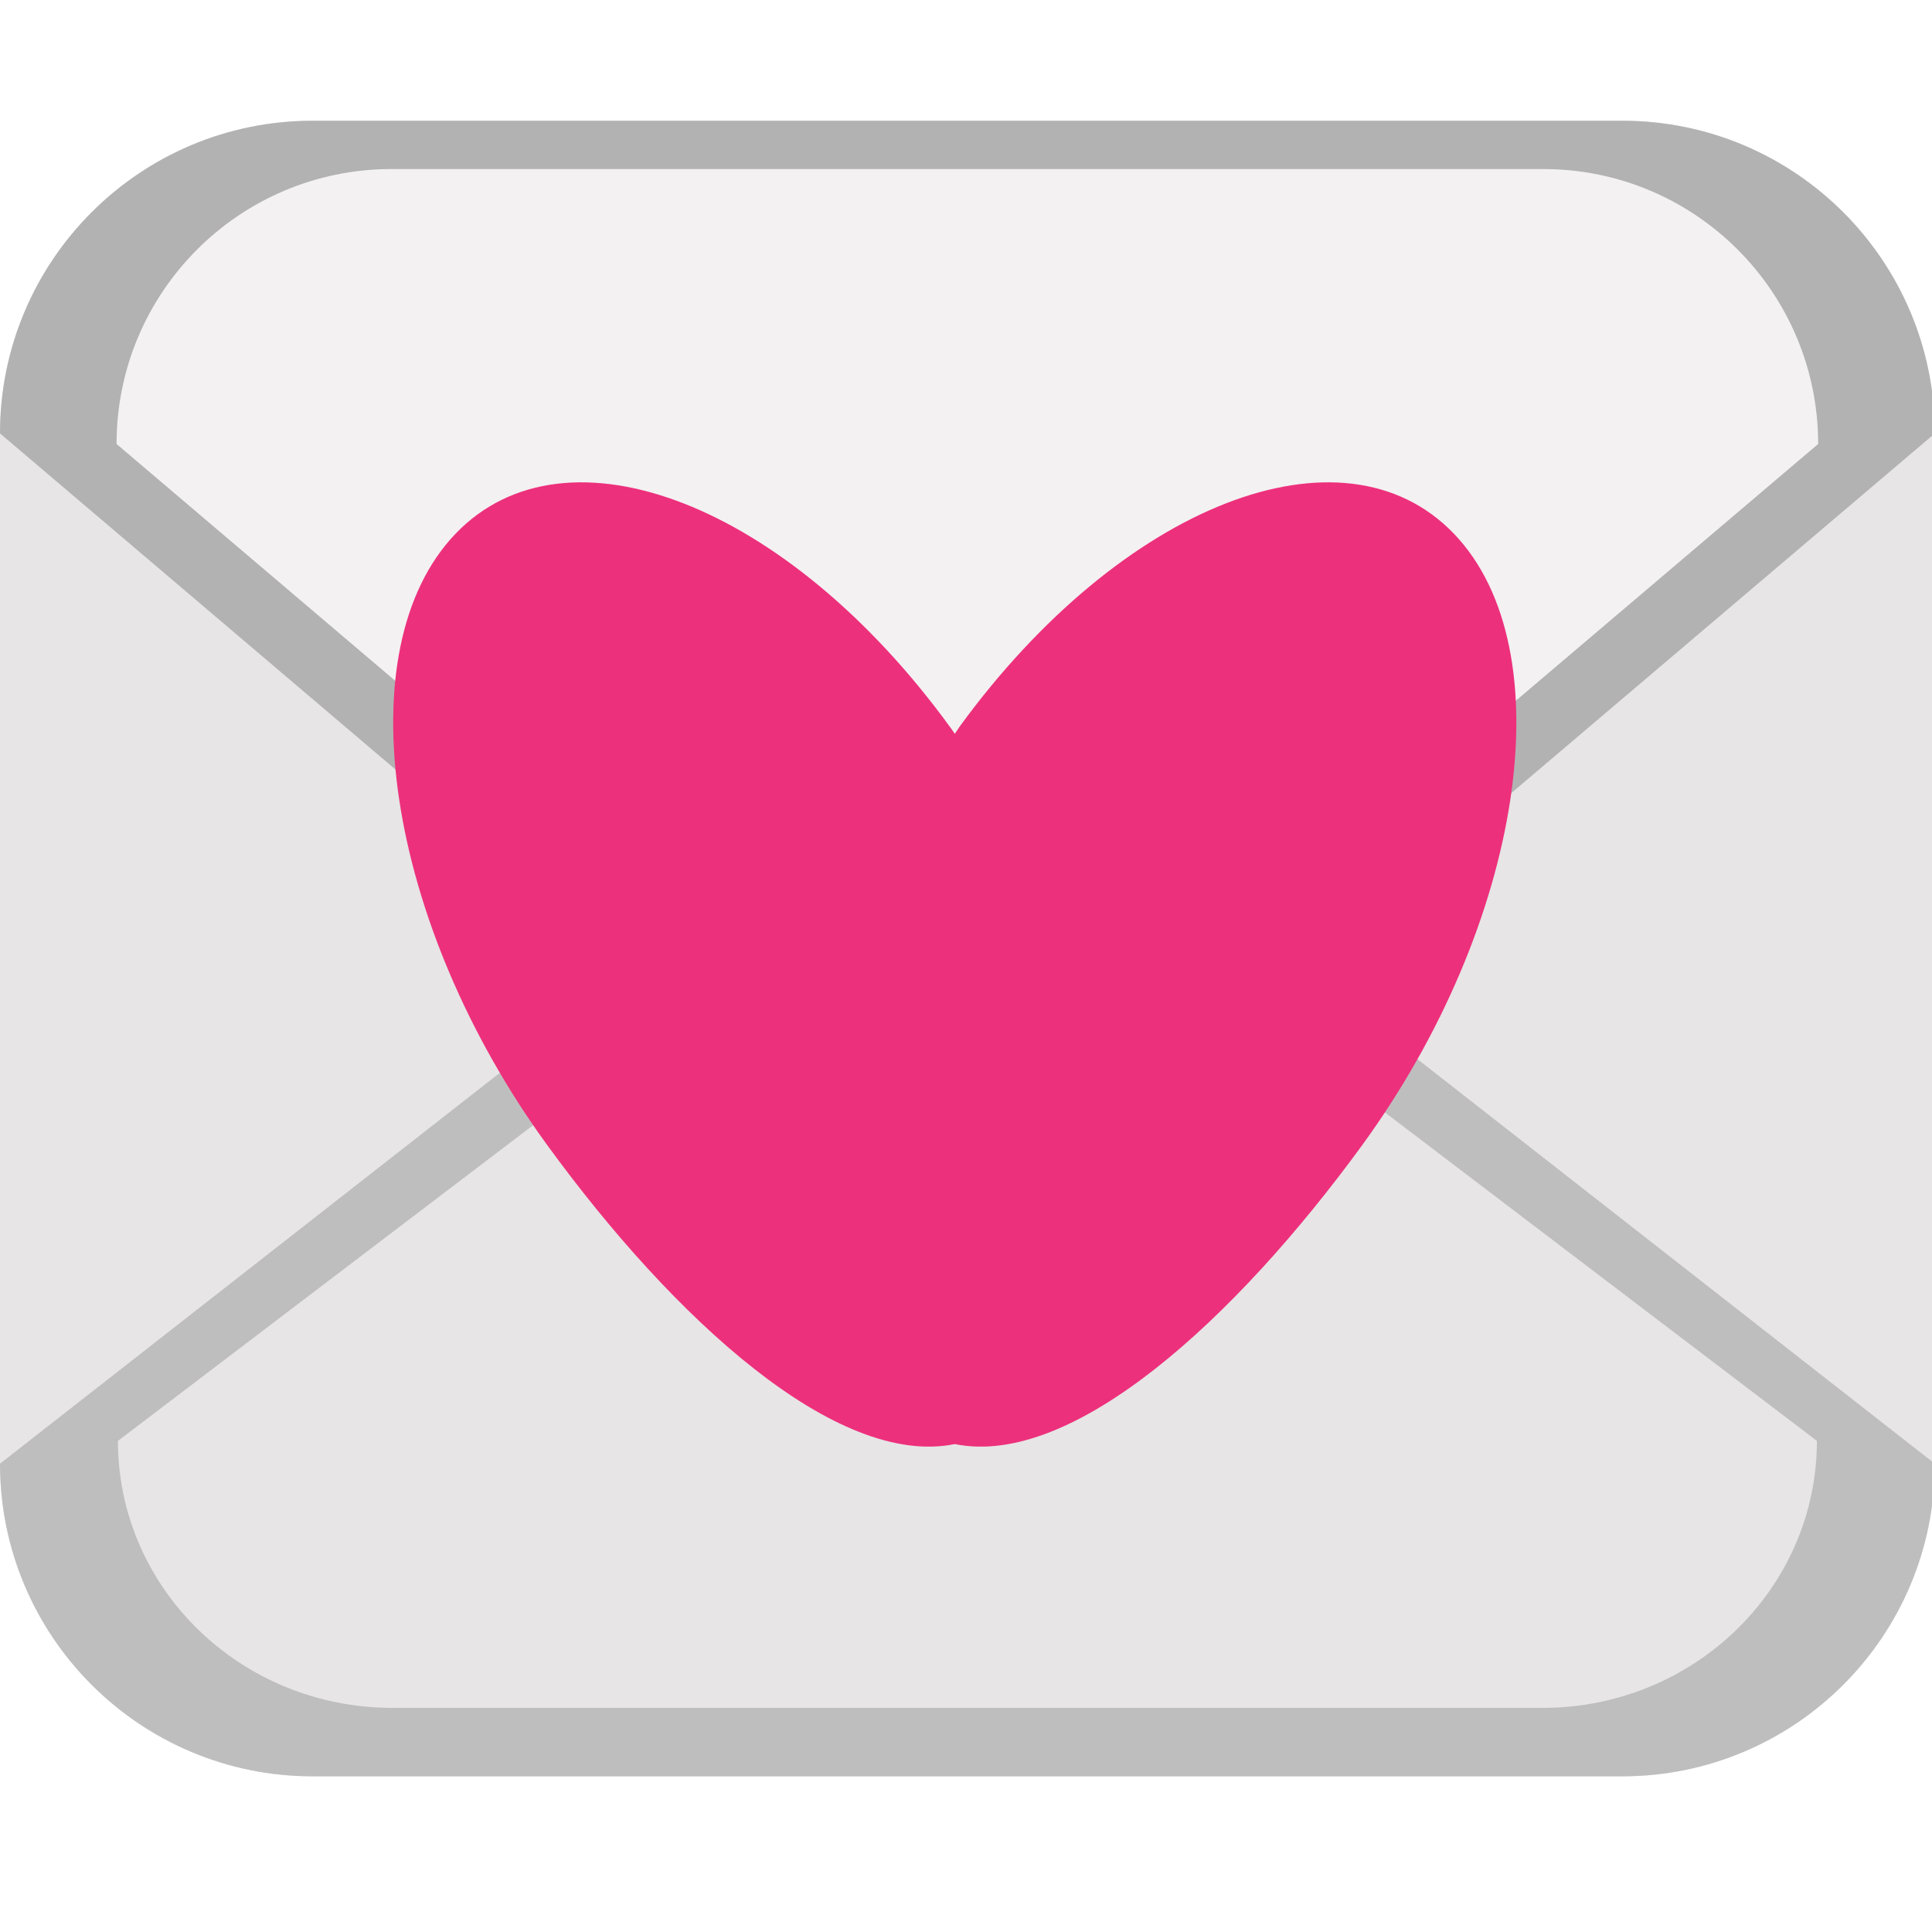
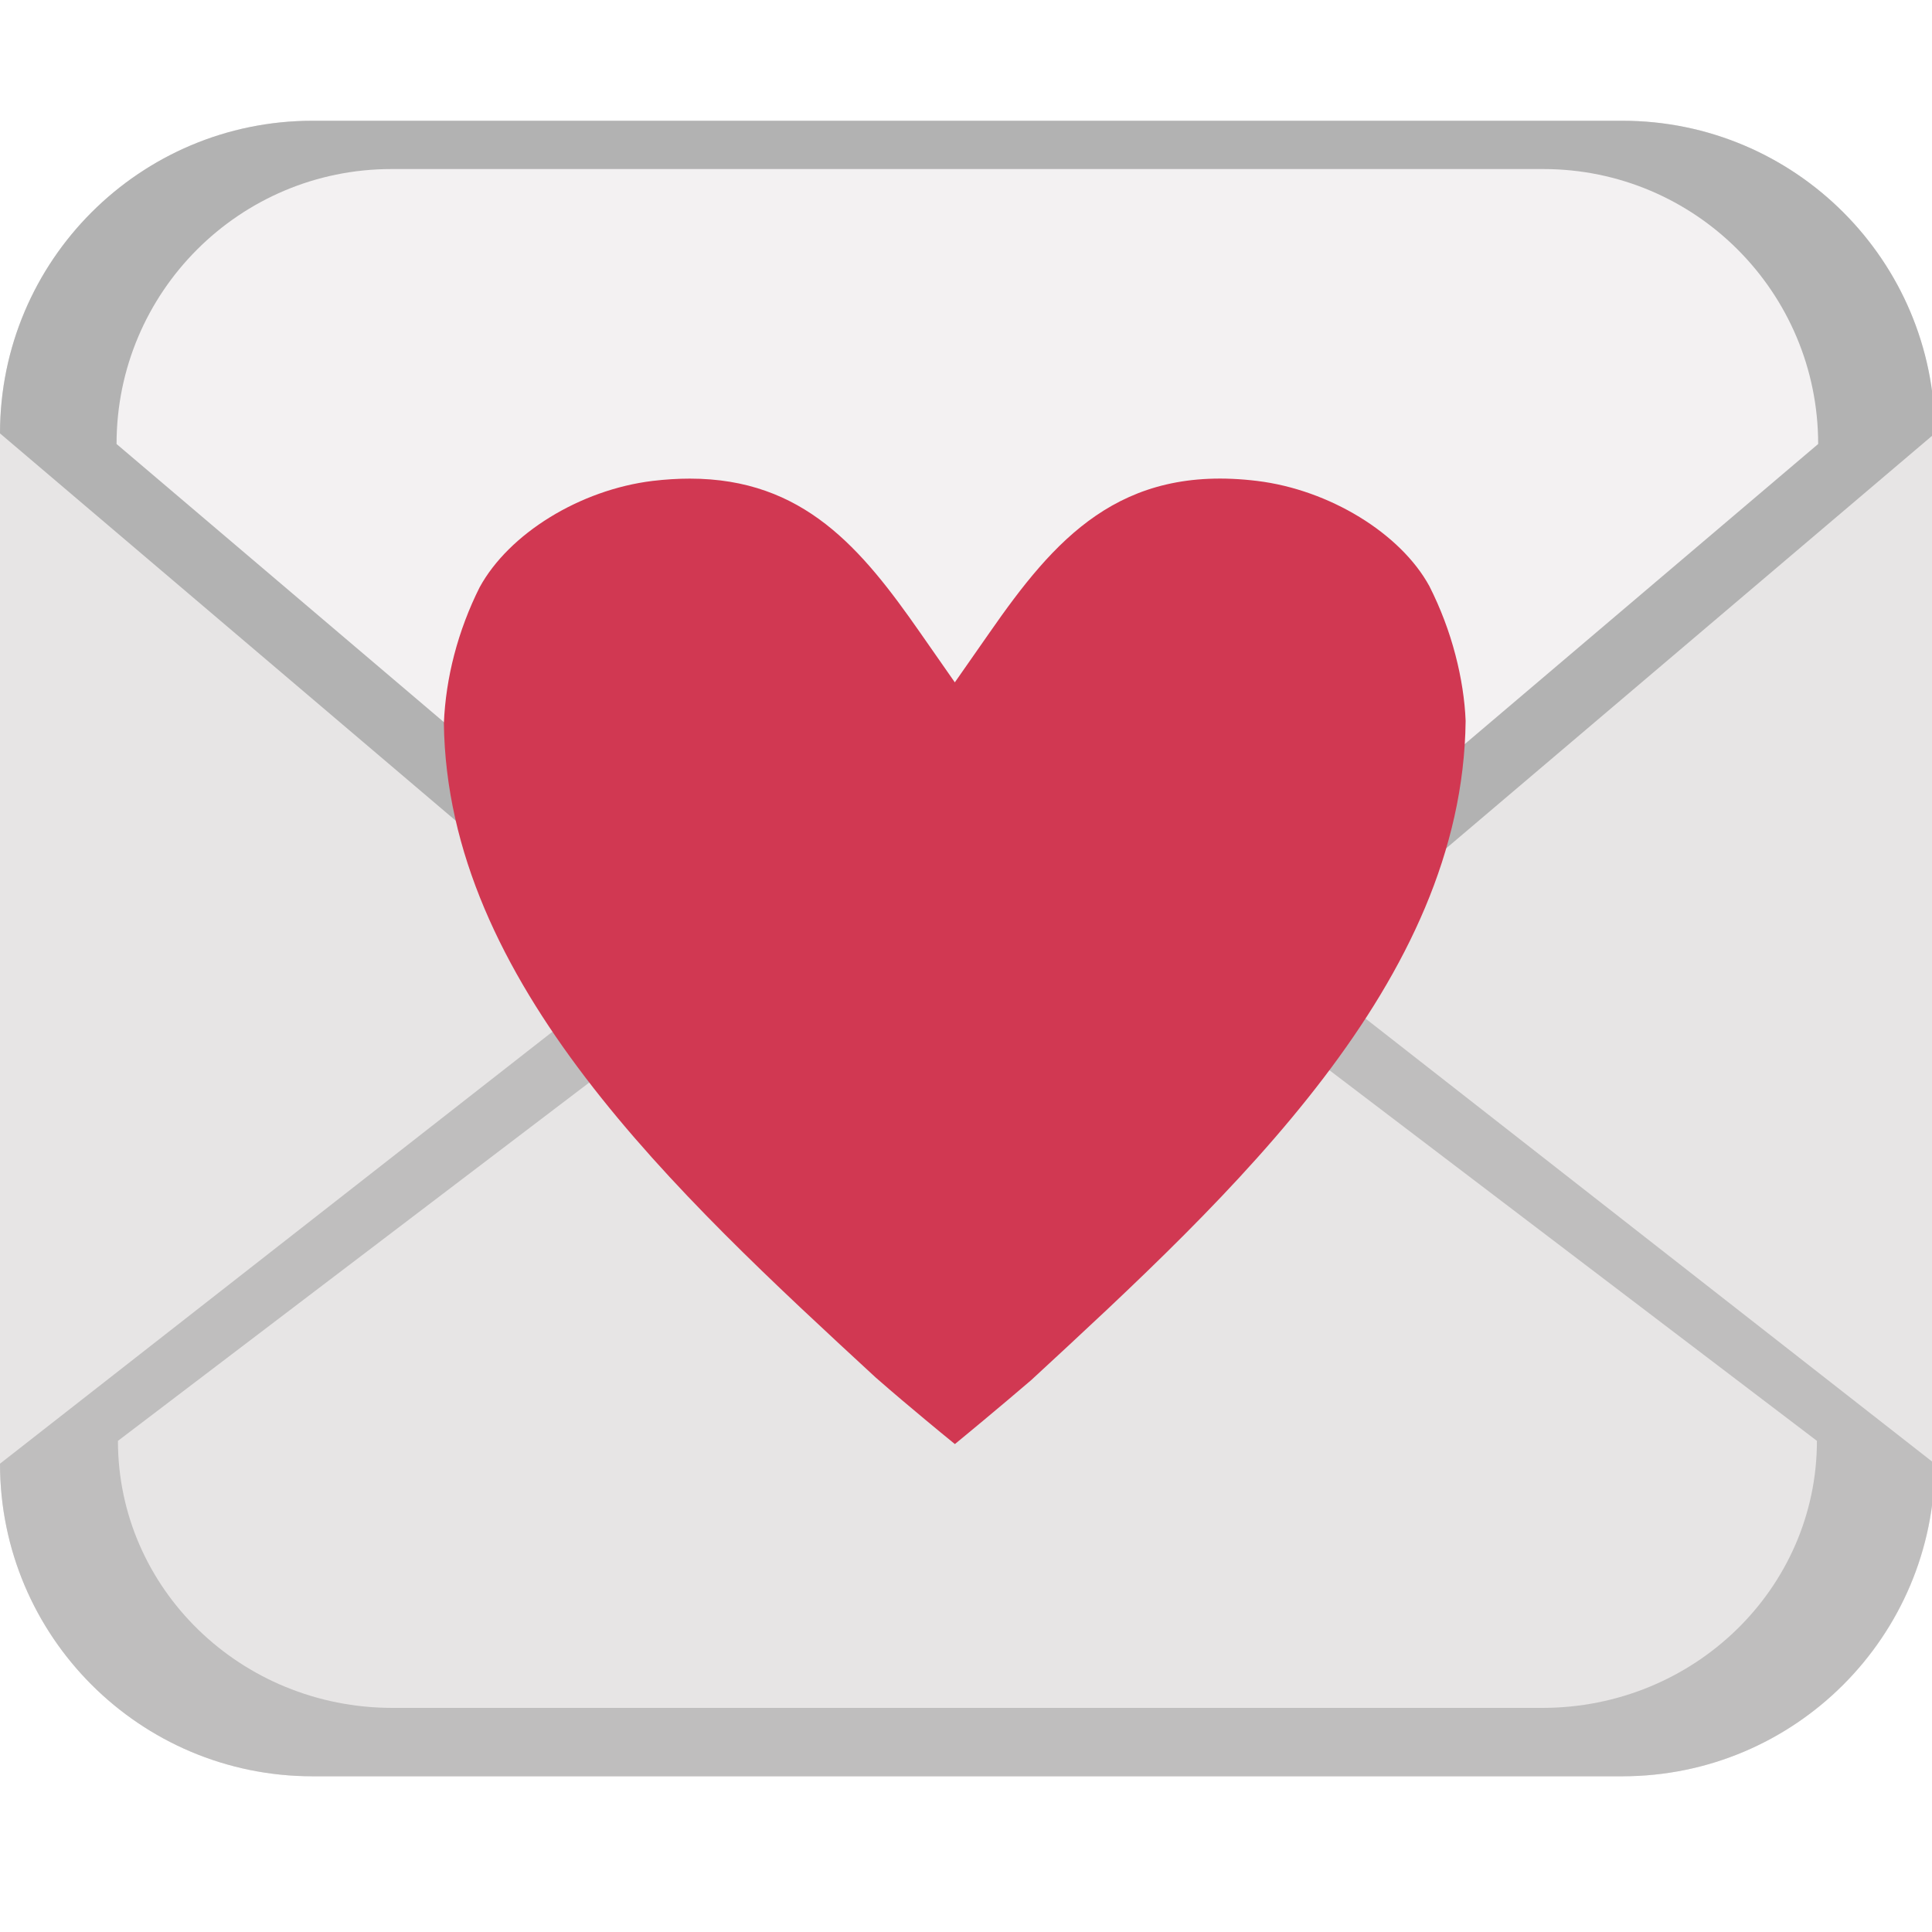
<svg xmlns="http://www.w3.org/2000/svg" version="1.1" id="Layer_1" x="0px" y="0px" width="64px" height="64px" viewBox="0 0 64 64" enable-background="new 0 0 64 64" xml:space="preserve">
-   <defs id="defs5456" />
-   <g id="g5438" transform="translate(0,4)">
-     <path d="m 64.095,44.486 c 0,5.718 -4.635,10.356 -10.354,10.356 H 10.355 C 4.635,54.843 0,50.204 0,44.486 V 10.357 C 0,4.639 4.635,0 10.355,0 H 53.74 c 5.72,0 10.354,4.639 10.354,10.357 v 34.129 z" id="path5440" style="fill:#e7e5e5" />
-     <path d="m 21.572,27.619 c 6.583,-6.768 3.659,-3.844 10.355,-10.357 h 0.235 c 5.102,4.955 4.319,4.563 10.359,10.357 l 21.572,16.868 c 0,5.718 -4.635,10.356 -10.354,10.356 H 10.355 C 4.635,54.843 0,50.204 0,44.486 L 21.572,27.619 z" id="path5442" style="fill:#bfbebe" />
-     <path d="m 22.851,29.328 c 5.779,-5.779 3.213,-3.28 9.093,-8.845 h 0.206 c 4.476,4.231 3.79,3.899 9.094,8.845 l 18.943,14.403 c 0,4.887 -4.071,8.845 -9.093,8.845 H 13 c -5.026,0 -9.093,-3.958 -9.093,-8.845 L 22.851,29.328 z" id="path5444" style="fill:#e7e5e5" />
-     <path d="m 20.567,30.323 c 0.193,0.065 11.478,7.648 11.478,7.648 l 11.633,-7.648 -2.245,-1.929 -5.006,3.983 -4.302,2.57 -1.477,-0.299 -5.909,-4.582 -3.016,-2.118 -1.156,2.375 z" id="path5446" style="fill:#b4b4b5" />
-     <path d="M 64.095,10.357 C 64.095,4.639 59.46,0 53.74,0 H 10.355 C 4.635,0 0,4.639 0,10.357 l 31.217,26.529 c 0.227,0.223 0.458,0.445 0.711,0.693 h 0.235 c 0.324,-0.311 0.618,-0.597 0.896,-0.87 L 64.095,10.357 z" id="path5448" style="fill:#b2b2b2" />
-     <path d="M 60.229,10.708 C 60.229,5.678 56.154,1.6 51.124,1.6 H 12.967 c -5.031,0 -9.106,4.078 -9.106,9.108 l 27.457,23.331 c 0.198,0.195 0.404,0.391 0.626,0.609 h 0.206 c 0.282,-0.275 0.543,-0.525 0.787,-0.765 L 60.229,10.708 z" id="path5450" style="fill:#f3f1f2" />
-     <path d="m 48.163,13.68 c -3.681,-3.834 -11.008,-0.972 -16.37,6.384 -0.055,0.08 -0.105,0.162 -0.164,0.244 C 31.57,20.226 31.52,20.144 31.457,20.064 26.099,12.708 18.772,9.846 15.091,13.68 c -3.676,3.832 -2.317,12.904 3.045,20.264 4.189,5.75 9.577,10.688 13.493,9.893 3.907,0.795 9.295,-4.143 13.488,-9.893 5.363,-7.36 6.726,-16.432 3.046,-20.264 z" id="path5452" style="fill:#ed307c" />
-   </g>
+   <path id="path5440" fill="#E7E5E5" d="M64.096,48.486c0,5.718-4.636,10.355-10.354,10.355H10.355  C4.635,58.843,0,54.204,0,48.486V14.357C0,8.639,4.635,4,10.355,4H53.74c5.72,0,10.354,4.639,10.354,10.357v34.129H64.096z" />
+   <path id="path5442" fill="#BFBEBE" d="M21.572,31.619c6.583-6.768,3.659-3.844,10.355-10.357  h0.235c5.102,4.955,4.318,4.563,10.359,10.357l21.571,16.867c0,5.719-4.635,10.356-10.354,10.356H10.355  C4.635,58.843,0,54.204,0,48.486L21.572,31.619z" />
+   <path id="path5444" fill="#E7E5E5" d="M22.851,33.328c5.779-5.779,3.213-3.28,9.093-8.845h0.206  c4.476,4.231,3.79,3.899,9.094,8.845L60.188,47.73c0,4.888-4.071,8.846-9.094,8.846H13c-5.026,0-9.093-3.958-9.093-8.846  L22.851,33.328z" />
+   <path id="path5446" fill="#B4B4B5" d="M20.567,34.323c0.193,0.065,11.478,7.647,11.478,7.647  l11.633-7.647l-2.244-1.929l-5.006,3.983l-4.303,2.57l-1.477-0.299l-5.909-4.582l-3.016-2.118L20.567,34.323z" />
+   <path id="path5448" fill="#B2B2B2" d="M64.096,14.357C64.096,8.639,59.46,4,53.74,4H10.355  C4.635,4,0,8.639,0,14.357l31.217,26.529c0.227,0.224,0.458,0.445,0.711,0.693h0.235c0.324-0.312,0.618-0.597,0.896-0.87  L64.096,14.357z" />
+   <path id="path5450" fill="#F3F1F2" d="M60.229,14.708c0-5.03-4.074-9.108-9.104-9.108H12.967  c-5.031,0-9.106,4.078-9.106,9.108l27.457,23.331c0.198,0.195,0.404,0.391,0.626,0.609h0.206c0.282-0.275,0.543-0.525,0.788-0.766  L60.229,14.708z" />
+   <path fill="#D13852" d="M29.015,45.638c0.596,0.521,1.12,0.961,1.642,1.396c0.325,0.27,0.647,0.538,0.975,0.803  c0.306-0.254,0.637-0.524,0.967-0.801c0.526-0.438,1.046-0.877,1.562-1.319c6.735-6.22,14.287-13.186,14.39-21.834  c-0.026-0.68-0.142-1.442-0.339-2.191c-0.201-0.772-0.491-1.541-0.862-2.275c-0.951-1.743-3.306-3.193-5.709-3.486  c-4.557-0.554-6.716,1.942-8.863,5.029l-1.148,1.644l-1.147-1.644c-1.947-2.794-3.865-5.105-7.632-5.105  c-0.392,0-0.802,0.025-1.233,0.076c-2.401,0.292-4.759,1.743-5.731,3.527c-0.35,0.696-0.64,1.462-0.841,2.234  c-0.195,0.746-0.31,1.508-0.342,2.265C14.812,32.531,22.358,39.494,29.015,45.638z" />
</svg>
